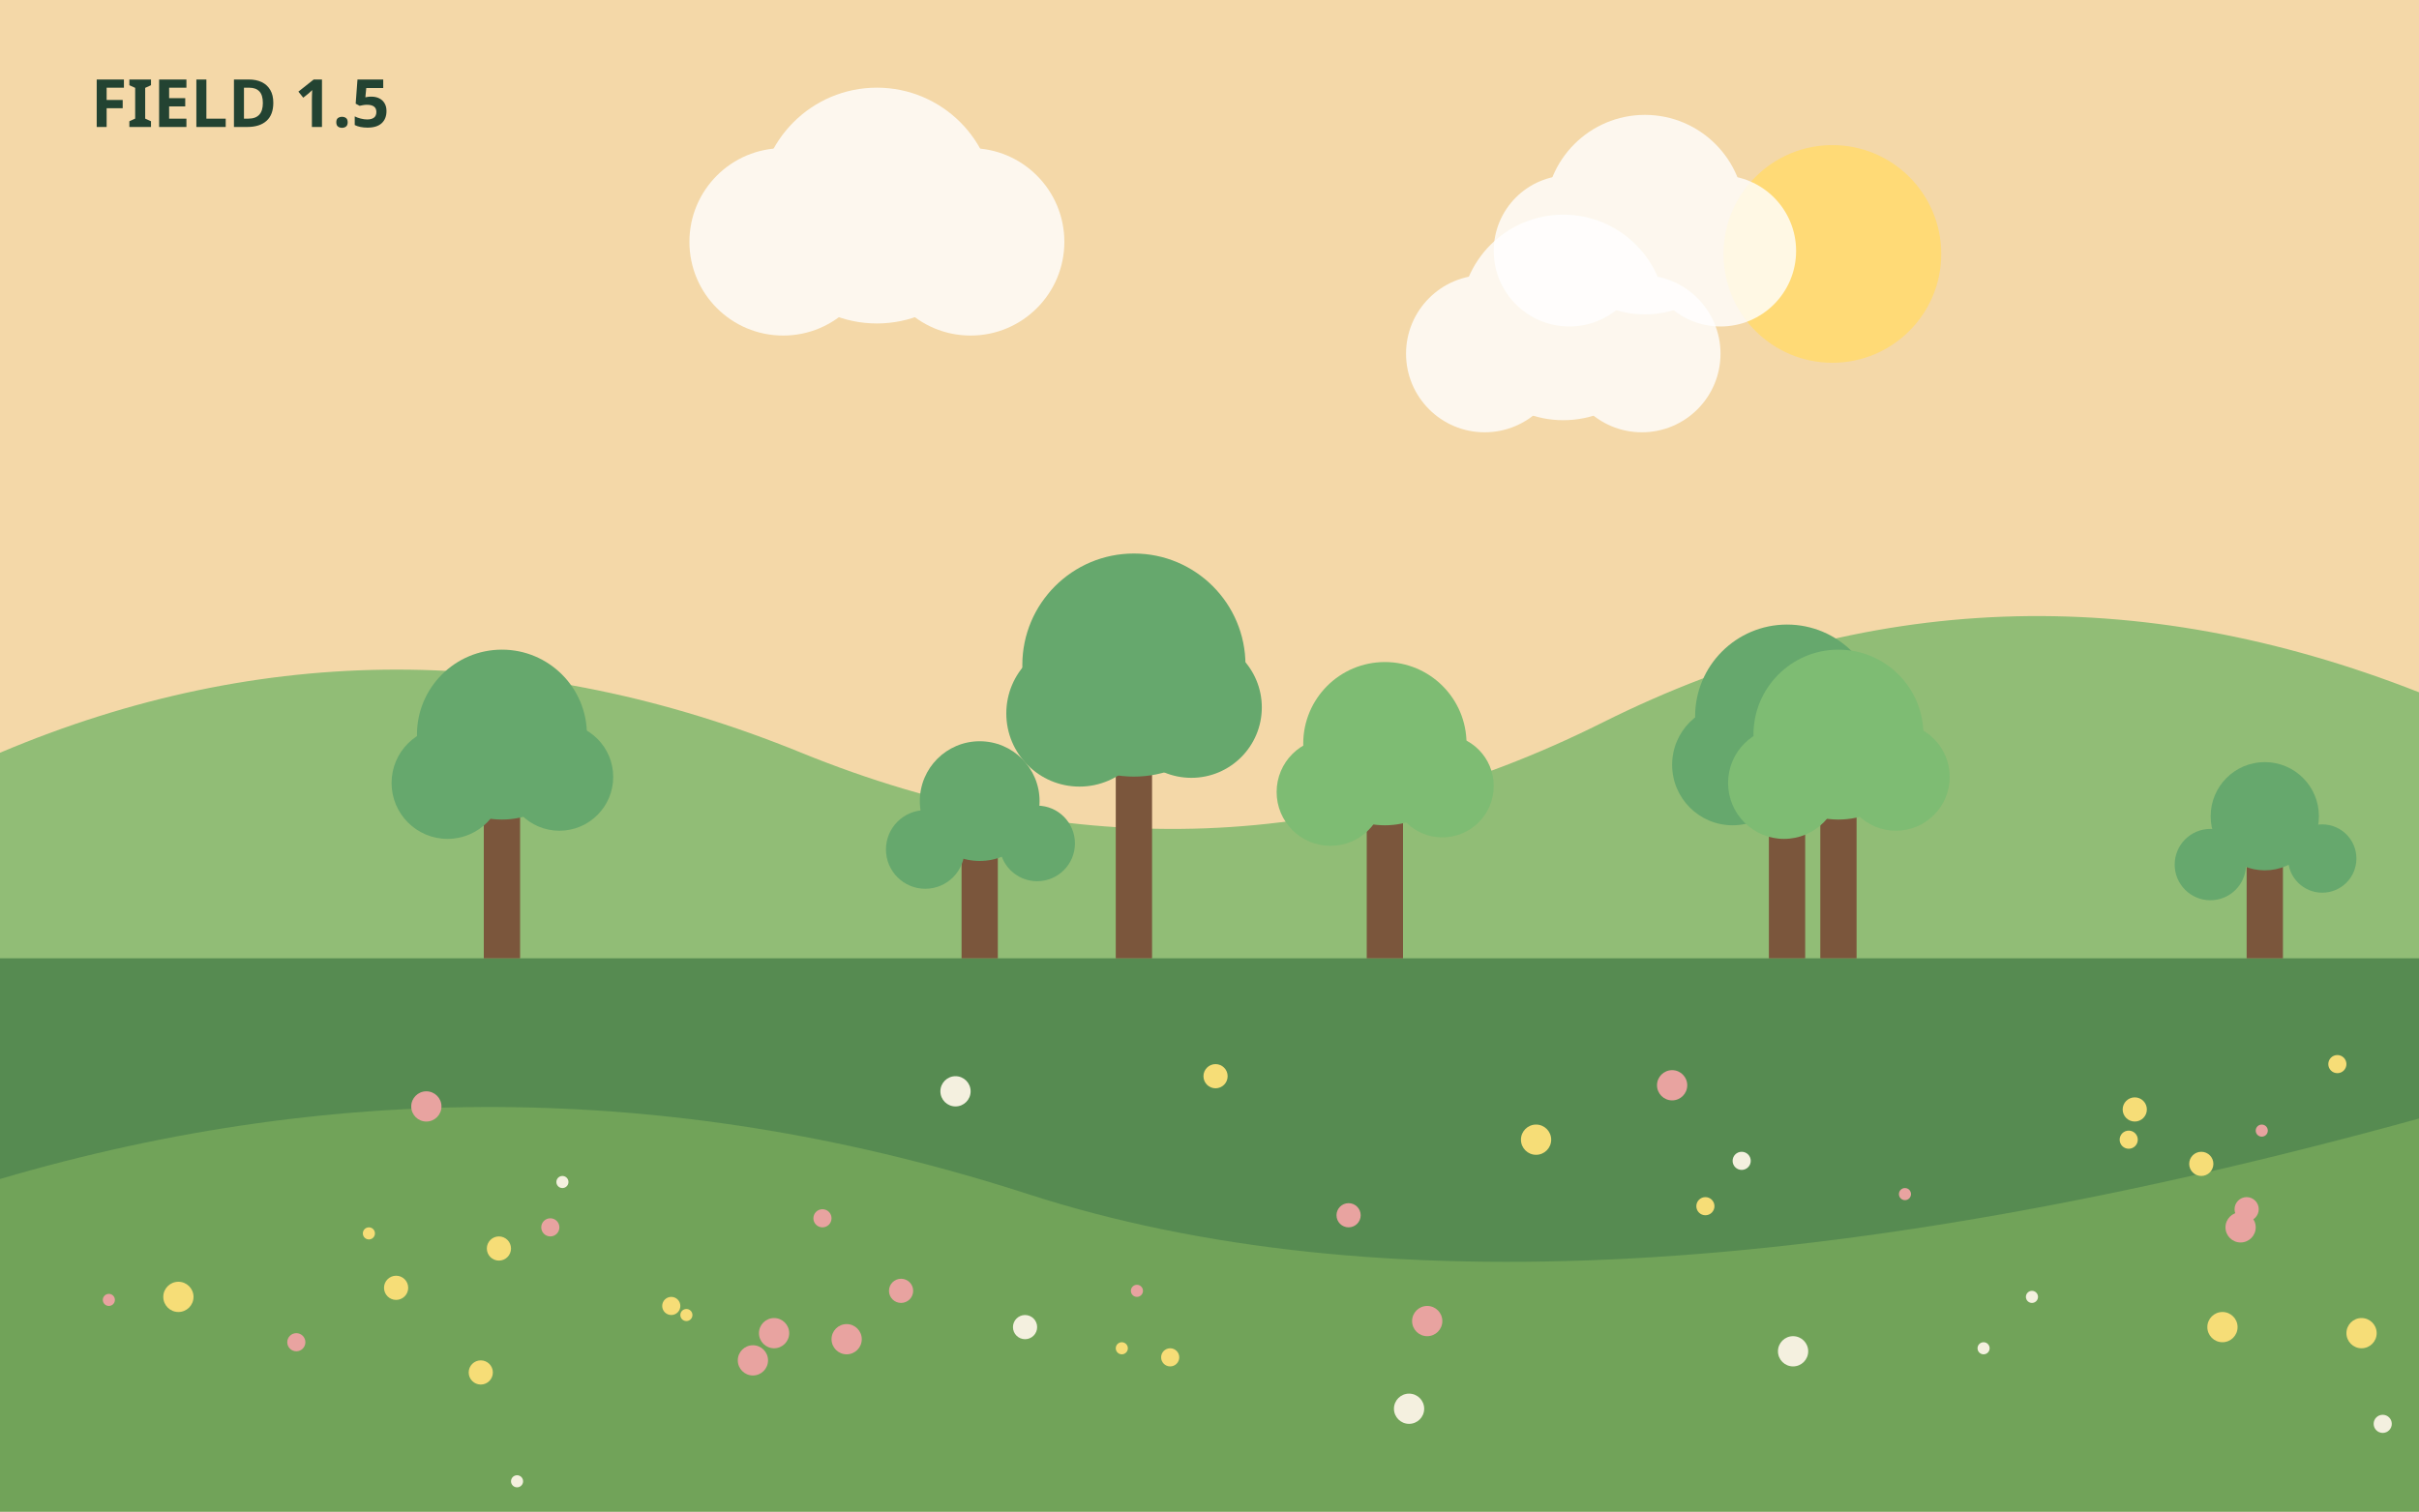
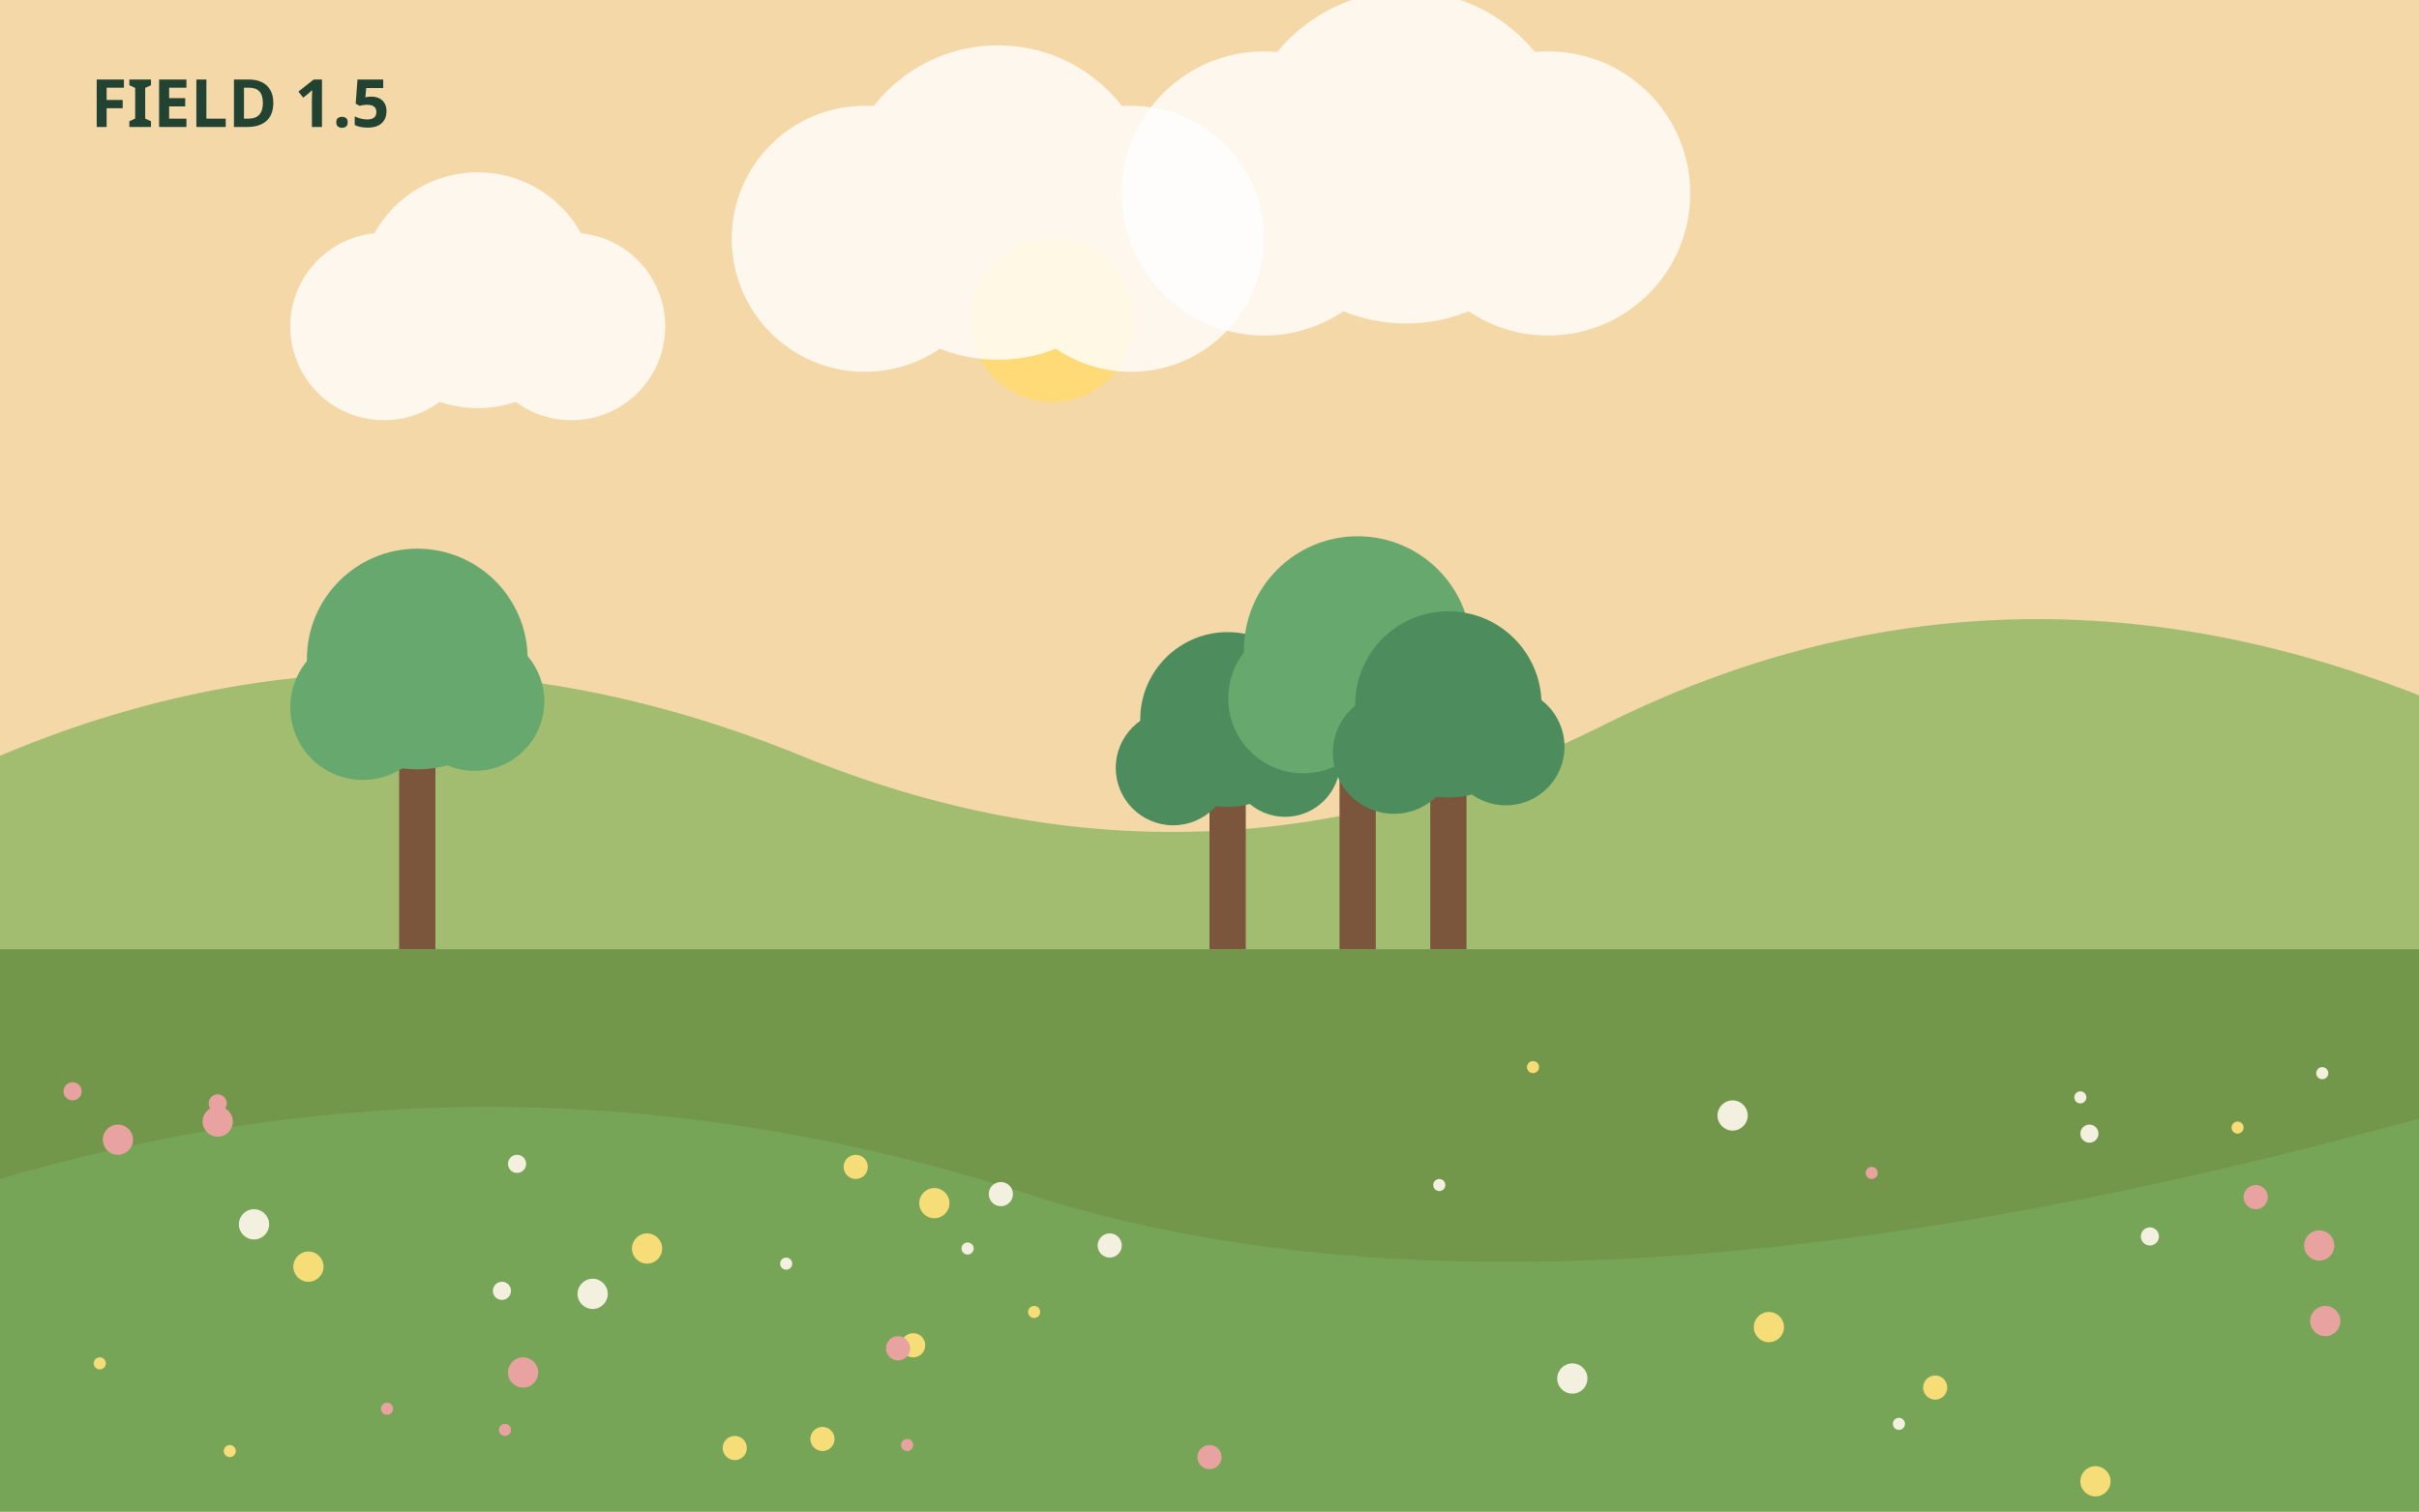
<svg xmlns="http://www.w3.org/2000/svg" width="800" height="500" viewBox="0 0 800 500">
  <rect width="800" height="500" fill="#f4d8a8" />
-   <circle cx="606" cy="84" r="36" fill="#ffda76" />
+   <circle cx="348" cy="106" r="27" fill="#ffda76" />
  <g fill="#ffffff" opacity="0.8">
-     <circle cx="491" cy="117" r="26" />
-     <circle cx="517" cy="105" r="34" />
-     <circle cx="543" cy="117" r="26" />
+     <circle cx="127" cy="108" r="31" />
+     <circle cx="158" cy="96" r="39" />
+     <circle cx="189" cy="108" r="31" />
  </g>
  <g fill="#ffffff" opacity="0.8">
-     <circle cx="519" cy="83" r="25" />
-     <circle cx="544" cy="71" r="33" />
-     <circle cx="569" cy="83" r="25" />
+     <circle cx="286" cy="79" r="44" />
+     <circle cx="330" cy="67" r="52" />
+     <circle cx="374" cy="79" r="44" />
  </g>
  <g fill="#ffffff" opacity="0.8">
-     <circle cx="259" cy="80" r="31" />
-     <circle cx="290" cy="68" r="39" />
-     <circle cx="321" cy="80" r="31" />
+     <circle cx="418" cy="64" r="47" />
+     <circle cx="465" cy="52" r="55" />
+     <circle cx="512" cy="64" r="47" />
  </g>
-   <path d="M0 249 Q130 194 265 249 T530 239 T800 229 V340 H0Z" fill="#91bd76" />
-   <rect y="317" width="800" height="183" fill="#568b51" />
+   <path d="M0 250 Q130 195 265 250 T530 240 T800 230 V340 H0Z" fill="#a2bd70" />
+   <rect y="314" width="800" height="186" fill="#72964a" />
  <path d="M0 390 Q170 340 340 395 T800 370 V500 H0Z" fill="#78a95b" opacity="0.78" />
-   <rect x="160" y="243" width="12" height="74" fill="#7b563c" stroke="none" />
-   <circle cx="166" cy="243" r="28.1" fill="#66a86d" stroke="none" />
-   <circle cx="148" cy="259" r="18.5" fill="#66a86d" stroke="none" />
-   <circle cx="185" cy="257" r="17.8" fill="#66a86d" stroke="none" />
-   <rect x="318" y="265" width="12" height="52" fill="#7b563c" stroke="none" />
-   <circle cx="324" cy="265" r="19.8" fill="#66a86d" stroke="none" />
-   <circle cx="306" cy="281" r="13.0" fill="#66a86d" stroke="none" />
-   <circle cx="343" cy="279" r="12.5" fill="#66a86d" stroke="none" />
-   <rect x="369" y="220" width="12" height="97" fill="#7b563c" stroke="none" />
-   <circle cx="375" cy="220" r="36.9" fill="#66a86d" stroke="none" />
-   <circle cx="357" cy="236" r="24.2" fill="#66a86d" stroke="none" />
-   <circle cx="394" cy="234" r="23.3" fill="#66a86d" stroke="none" />
-   <rect x="452" y="246" width="12" height="71" fill="#7b563c" stroke="none" />
-   <circle cx="458" cy="246" r="27.0" fill="#7ebc73" stroke="none" />
-   <circle cx="440" cy="262" r="17.8" fill="#7ebc73" stroke="none" />
-   <circle cx="477" cy="260" r="17.0" fill="#7ebc73" stroke="none" />
-   <rect x="585" y="237" width="12" height="80" fill="#7b563c" stroke="none" />
-   <circle cx="591" cy="237" r="30.4" fill="#66a86d" stroke="none" />
-   <circle cx="573" cy="253" r="20.0" fill="#66a86d" stroke="none" />
-   <circle cx="610" cy="251" r="19.2" fill="#66a86d" stroke="none" />
-   <rect x="602" y="243" width="12" height="74" fill="#7b563c" stroke="none" />
-   <circle cx="608" cy="243" r="28.1" fill="#7ebc73" stroke="none" />
-   <circle cx="590" cy="259" r="18.5" fill="#7ebc73" stroke="none" />
-   <circle cx="627" cy="257" r="17.8" fill="#7ebc73" stroke="none" />
-   <rect x="743" y="270" width="12" height="47" fill="#7b563c" stroke="none" />
-   <circle cx="749" cy="270" r="17.9" fill="#66a86d" stroke="none" />
-   <circle cx="731" cy="286" r="11.8" fill="#66a86d" stroke="none" />
-   <circle cx="768" cy="284" r="11.3" fill="#66a86d" stroke="none" />
-   <circle cx="564" cy="399" r="3" fill="#f6dd77" />
-   <circle cx="446" cy="402" r="4" fill="#e8a3a0" />
-   <circle cx="171" cy="490" r="2" fill="#f4f0df" />
-   <circle cx="728" cy="385" r="4" fill="#f6dd77" />
-   <circle cx="122" cy="408" r="2" fill="#f6dd77" />
-   <circle cx="186" cy="391" r="2" fill="#f4f0df" />
-   <circle cx="735" cy="439" r="5" fill="#f6dd77" />
-   <circle cx="472" cy="437" r="5" fill="#e8a3a0" />
-   <circle cx="222" cy="432" r="3" fill="#f6dd77" />
-   <circle cx="159" cy="454" r="4" fill="#f6dd77" />
-   <circle cx="165" cy="413" r="4" fill="#f6dd77" />
-   <circle cx="280" cy="443" r="5" fill="#e8a3a0" />
-   <circle cx="59" cy="429" r="5" fill="#f6dd77" />
-   <circle cx="131" cy="426" r="4" fill="#f6dd77" />
-   <circle cx="256" cy="441" r="5" fill="#e8a3a0" />
-   <circle cx="36" cy="430" r="2" fill="#e8a3a0" />
-   <circle cx="773" cy="352" r="3" fill="#f6dd77" />
-   <circle cx="182" cy="406" r="3" fill="#e8a3a0" />
-   <circle cx="387" cy="449" r="3" fill="#f6dd77" />
-   <circle cx="576" cy="384" r="3" fill="#f4f0df" />
-   <circle cx="748" cy="374" r="2" fill="#e8a3a0" />
-   <circle cx="98" cy="444" r="3" fill="#e8a3a0" />
-   <circle cx="630" cy="395" r="2" fill="#e8a3a0" />
-   <circle cx="704" cy="377" r="3" fill="#f6dd77" />
-   <circle cx="272" cy="403" r="3" fill="#e8a3a0" />
-   <circle cx="316" cy="361" r="5" fill="#f4f0df" />
-   <circle cx="788" cy="471" r="3" fill="#f4f0df" />
-   <circle cx="553" cy="359" r="5" fill="#e8a3a0" />
-   <circle cx="781" cy="441" r="5" fill="#f6dd77" />
-   <circle cx="508" cy="377" r="5" fill="#f6dd77" />
-   <circle cx="371" cy="446" r="2" fill="#f6dd77" />
-   <circle cx="741" cy="406" r="5" fill="#e8a3a0" />
-   <circle cx="298" cy="427" r="4" fill="#e8a3a0" />
-   <circle cx="402" cy="356" r="4" fill="#f6dd77" />
-   <circle cx="227" cy="435" r="2" fill="#f6dd77" />
-   <circle cx="672" cy="429" r="2" fill="#f4f0df" />
-   <circle cx="656" cy="446" r="2" fill="#f4f0df" />
-   <circle cx="593" cy="447" r="5" fill="#f4f0df" />
-   <circle cx="376" cy="427" r="2" fill="#e8a3a0" />
-   <circle cx="466" cy="466" r="5" fill="#f4f0df" />
-   <circle cx="141" cy="366" r="5" fill="#e8a3a0" />
-   <circle cx="339" cy="439" r="4" fill="#f4f0df" />
-   <circle cx="706" cy="367" r="4" fill="#f6dd77" />
-   <circle cx="249" cy="450" r="5" fill="#e8a3a0" />
-   <circle cx="743" cy="400" r="4" fill="#e8a3a0" />
+   <rect x="132" y="218" width="12" height="96" fill="#7b563c" stroke="none" />
+   <circle cx="138" cy="218" r="36.5" fill="#66a86d" stroke="none" />
+   <circle cx="120" cy="234" r="24.0" fill="#66a86d" stroke="none" />
+   <circle cx="157" cy="232" r="23.0" fill="#66a86d" stroke="none" />
+   <rect x="400" y="238" width="12" height="76" fill="#7b563c" stroke="none" />
+   <circle cx="406" cy="238" r="28.9" fill="#4d8c5c" stroke="none" />
+   <circle cx="388" cy="254" r="19.0" fill="#4d8c5c" stroke="none" />
+   <circle cx="425" cy="252" r="18.2" fill="#4d8c5c" stroke="none" />
+   <rect x="443" y="215" width="12" height="99" fill="#7b563c" stroke="none" />
+   <circle cx="449" cy="215" r="37.6" fill="#66a86d" stroke="none" />
+   <circle cx="431" cy="231" r="24.8" fill="#66a86d" stroke="none" />
+   <circle cx="468" cy="229" r="23.8" fill="#66a86d" stroke="none" />
+   <rect x="473" y="233" width="12" height="81" fill="#7b563c" stroke="none" />
+   <circle cx="479" cy="233" r="30.8" fill="#4d8c5c" stroke="none" />
+   <circle cx="461" cy="249" r="20.2" fill="#4d8c5c" stroke="none" />
+   <circle cx="498" cy="247" r="19.4" fill="#4d8c5c" stroke="none" />
+   <circle cx="33" cy="451" r="2" fill="#f6dd77" />
+   <circle cx="243" cy="479" r="4" fill="#f6dd77" />
+   <circle cx="573" cy="369" r="5" fill="#f4f0df" />
+   <circle cx="331" cy="395" r="4" fill="#f4f0df" />
+   <circle cx="746" cy="396" r="4" fill="#e8a3a0" />
+   <circle cx="507" cy="353" r="2" fill="#f6dd77" />
+   <circle cx="167" cy="473" r="2" fill="#e8a3a0" />
+   <circle cx="72" cy="371" r="5" fill="#e8a3a0" />
+   <circle cx="39" cy="377" r="5" fill="#e8a3a0" />
+   <circle cx="688" cy="363" r="2" fill="#f4f0df" />
+   <circle cx="342" cy="434" r="2" fill="#f6dd77" />
+   <circle cx="628" cy="471" r="2" fill="#f4f0df" />
+   <circle cx="128" cy="466" r="2" fill="#e8a3a0" />
+   <circle cx="767" cy="412" r="5" fill="#e8a3a0" />
+   <circle cx="320" cy="413" r="2" fill="#f4f0df" />
+   <circle cx="283" cy="386" r="4" fill="#f6dd77" />
+   <circle cx="740" cy="373" r="2" fill="#f6dd77" />
+   <circle cx="102" cy="419" r="5" fill="#f6dd77" />
+   <circle cx="300" cy="478" r="2" fill="#e8a3a0" />
+   <circle cx="84" cy="405" r="5" fill="#f4f0df" />
+   <circle cx="76" cy="480" r="2" fill="#f6dd77" />
+   <circle cx="768" cy="355" r="2" fill="#f4f0df" />
+   <circle cx="585" cy="439" r="5" fill="#f6dd77" />
+   <circle cx="272" cy="476" r="4" fill="#f6dd77" />
+   <circle cx="302" cy="445" r="4" fill="#f6dd77" />
+   <circle cx="520" cy="456" r="5" fill="#f4f0df" />
+   <circle cx="711" cy="409" r="3" fill="#f4f0df" />
+   <circle cx="297" cy="446" r="4" fill="#e8a3a0" />
+   <circle cx="693" cy="490" r="5" fill="#f6dd77" />
+   <circle cx="166" cy="427" r="3" fill="#f4f0df" />
+   <circle cx="196" cy="428" r="5" fill="#f4f0df" />
+   <circle cx="619" cy="388" r="2" fill="#e8a3a0" />
+   <circle cx="171" cy="385" r="3" fill="#f4f0df" />
+   <circle cx="769" cy="437" r="5" fill="#e8a3a0" />
+   <circle cx="260" cy="418" r="2" fill="#f4f0df" />
+   <circle cx="309" cy="398" r="5" fill="#f6dd77" />
+   <circle cx="214" cy="413" r="5" fill="#f6dd77" />
+   <circle cx="24" cy="361" r="3" fill="#e8a3a0" />
+   <circle cx="400" cy="482" r="4" fill="#e8a3a0" />
+   <circle cx="367" cy="412" r="4" fill="#f4f0df" />
+   <circle cx="476" cy="392" r="2" fill="#f4f0df" />
+   <circle cx="691" cy="375" r="3" fill="#f4f0df" />
+   <circle cx="72" cy="365" r="3" fill="#e8a3a0" />
+   <circle cx="173" cy="454" r="5" fill="#e8a3a0" />
+   <circle cx="640" cy="459" r="4" fill="#f6dd77" />
  <text x="30" y="42" fill="#234332" font-family="sans-serif" font-size="22" font-weight="700">FIELD 1.5</text>
</svg>
